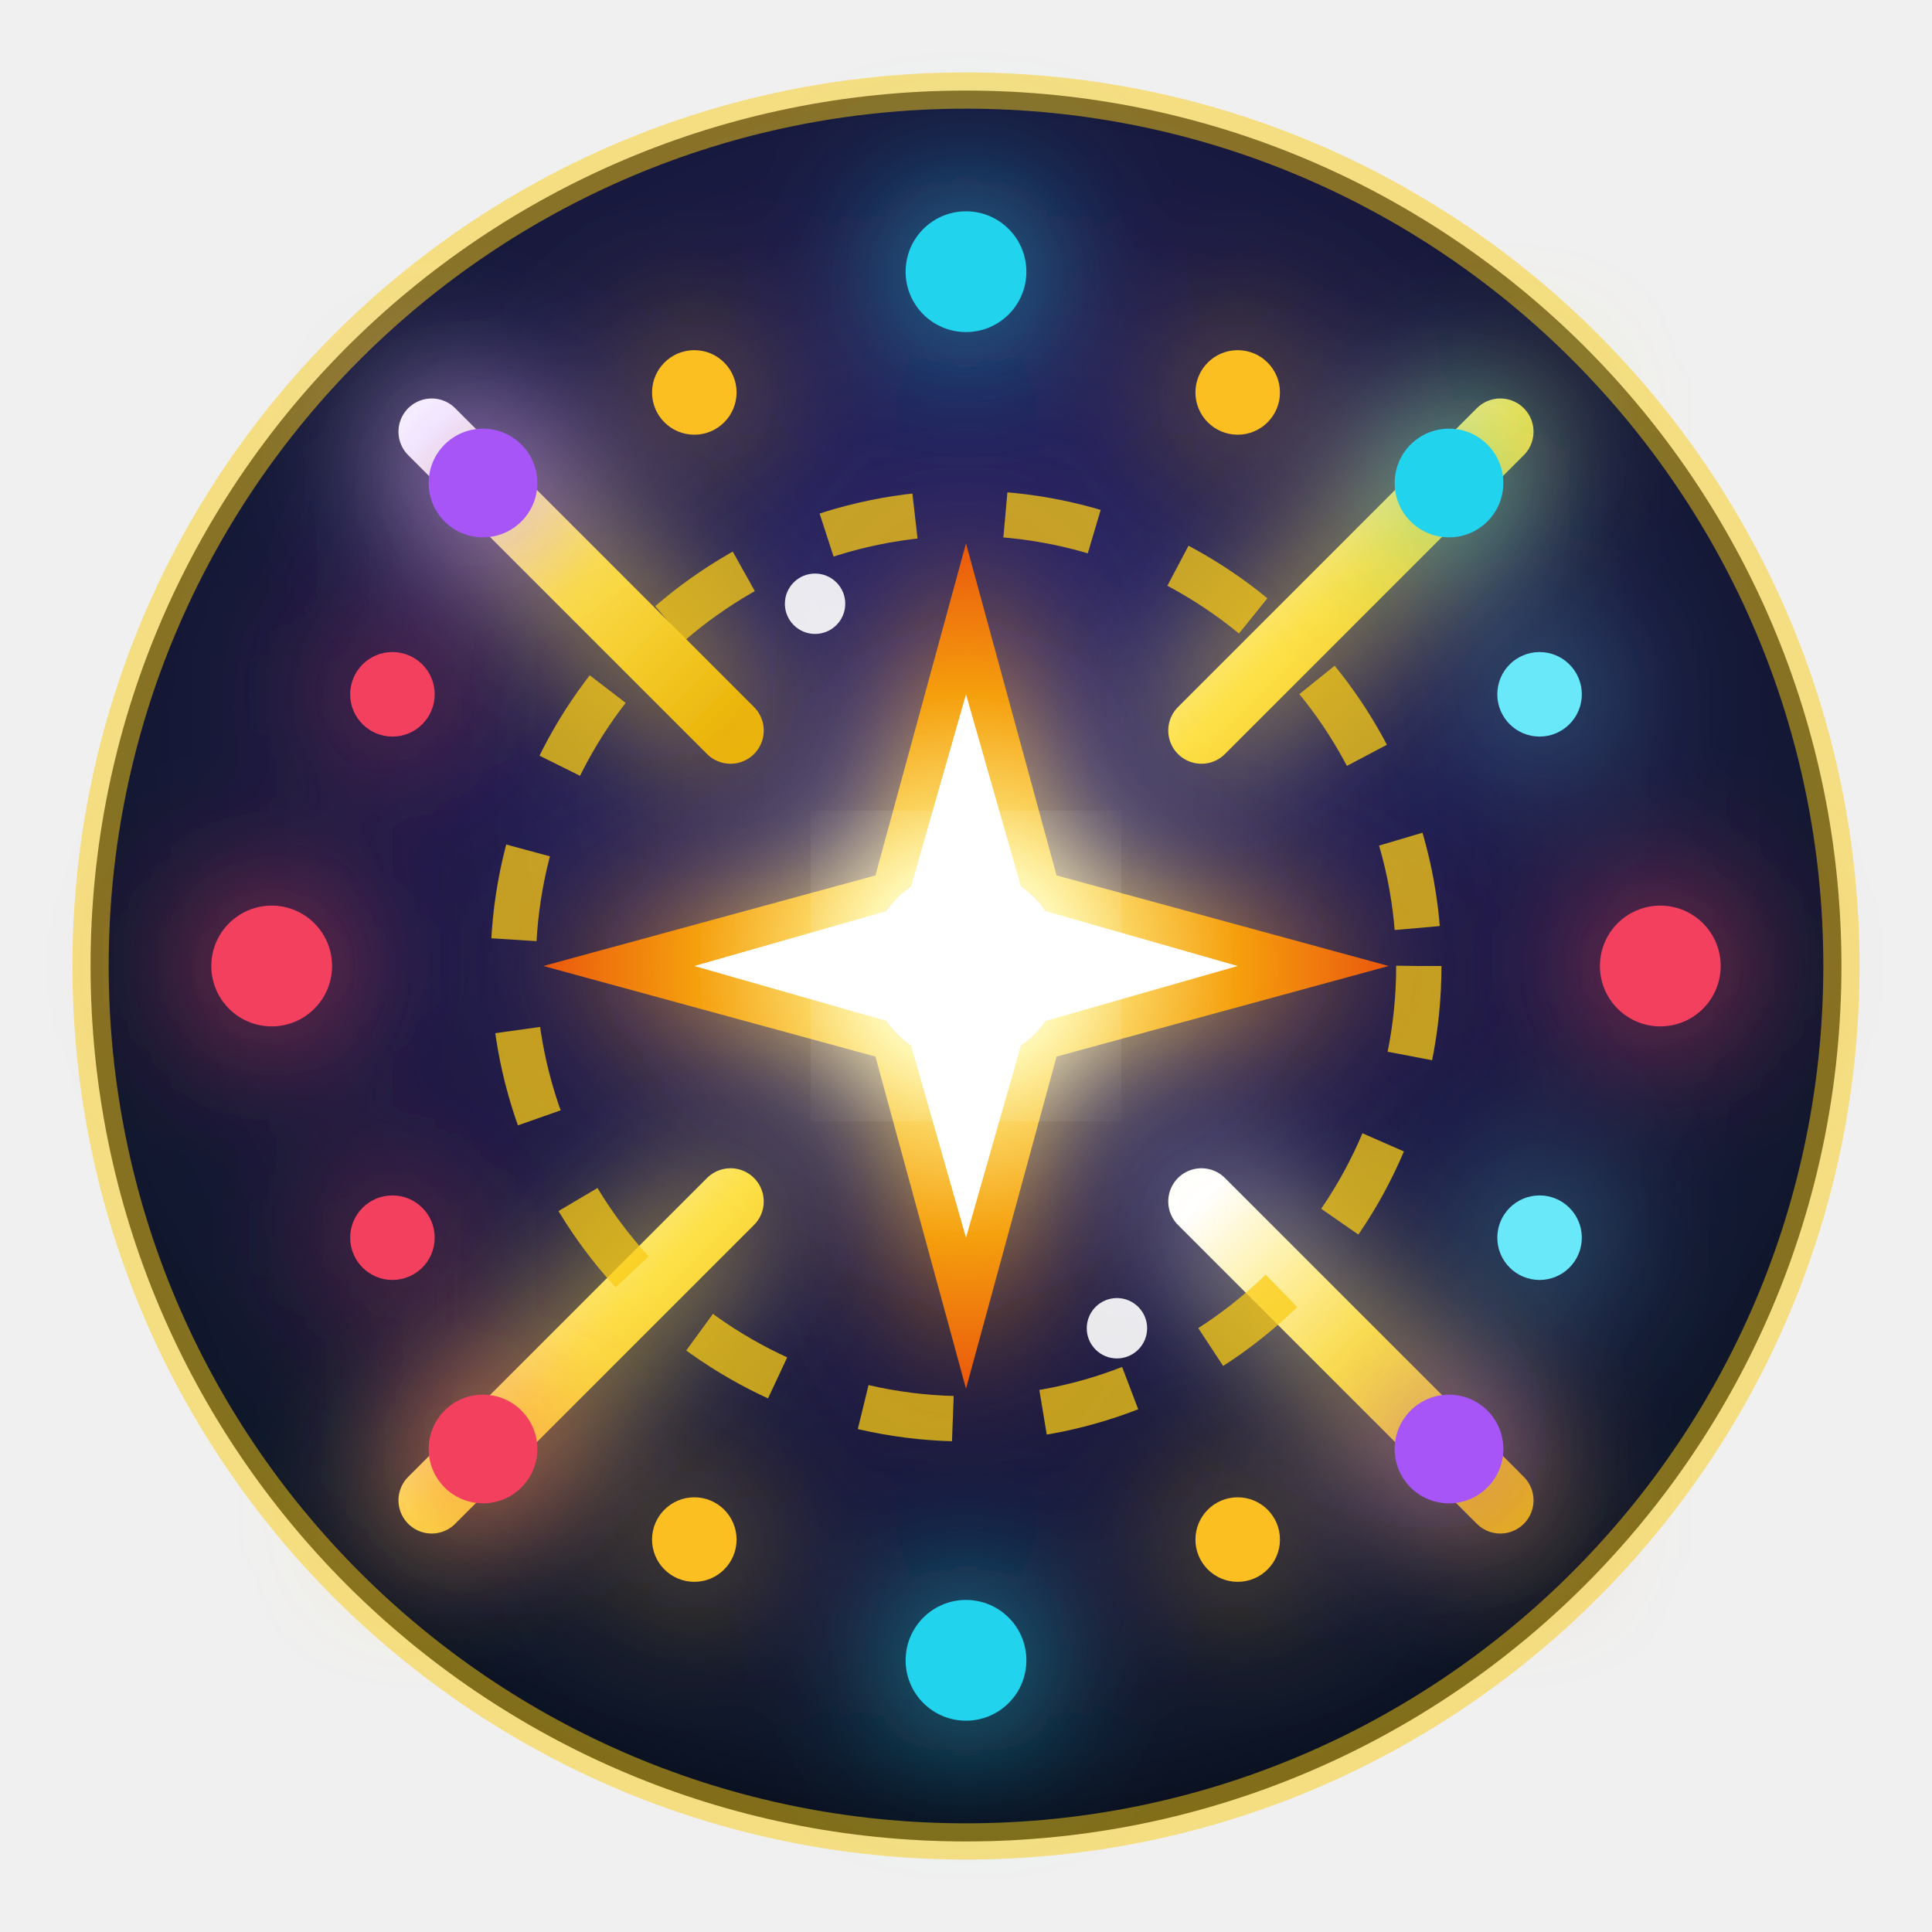
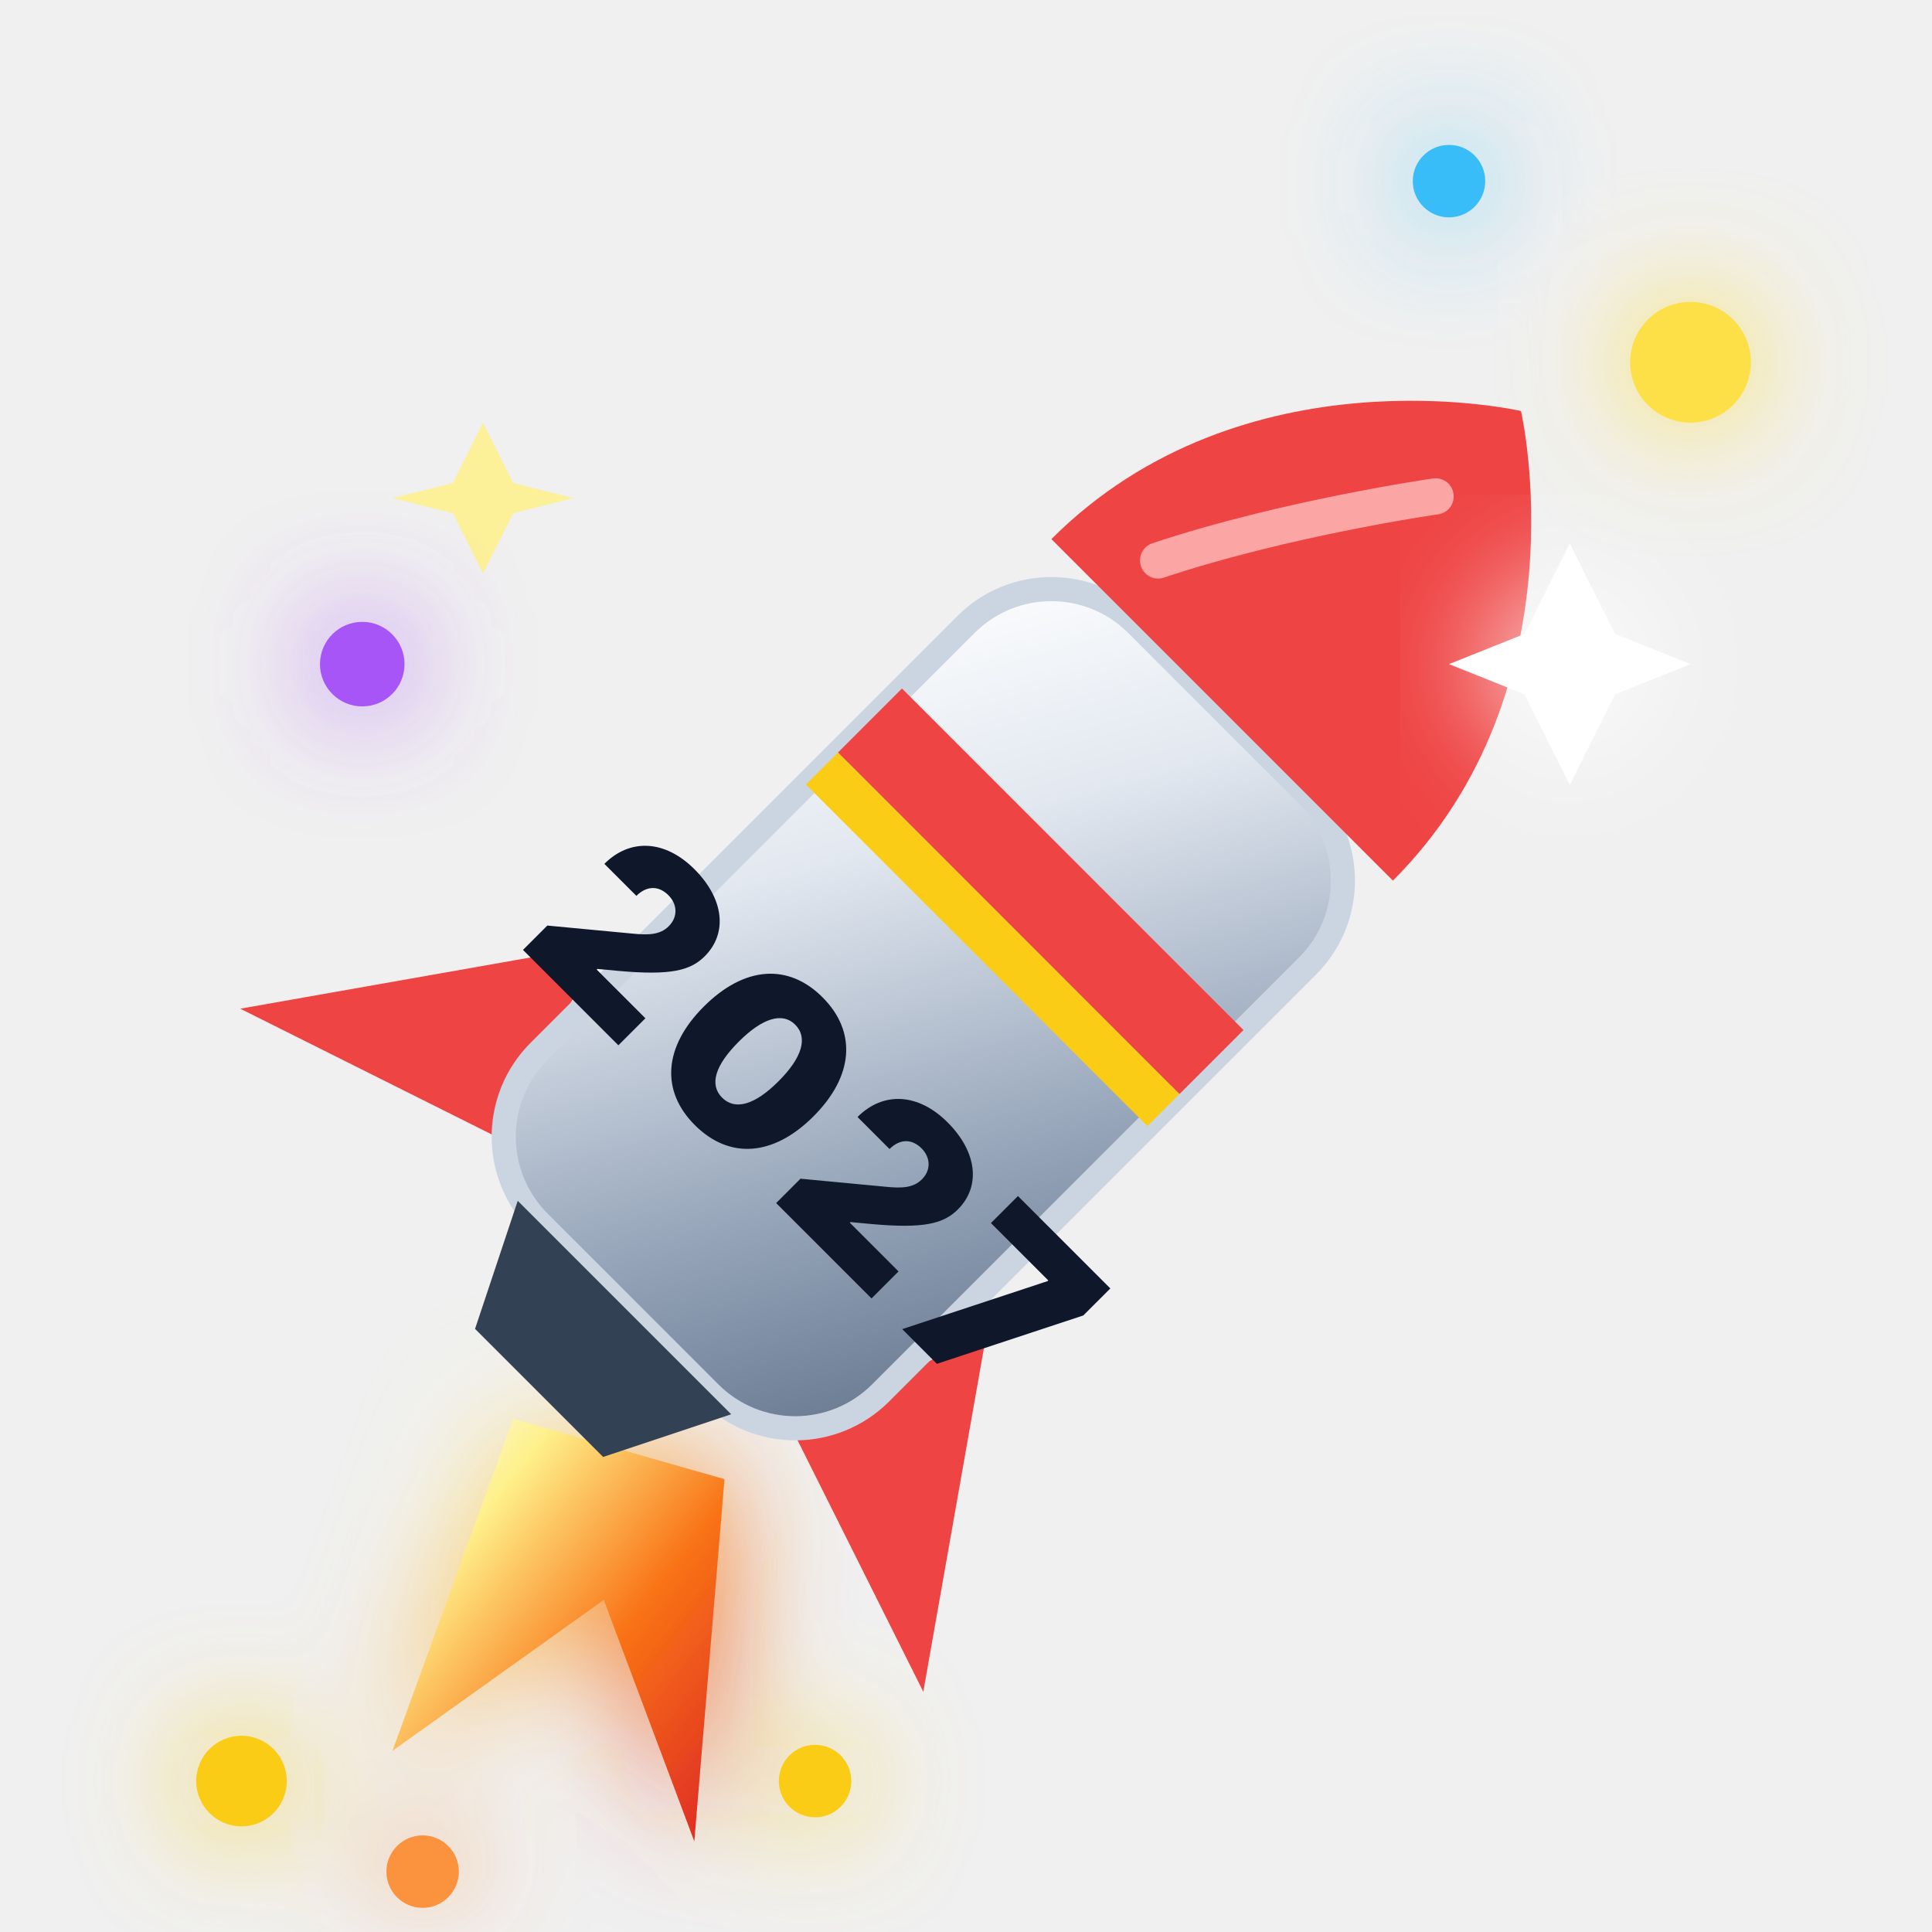
- <svg xmlns="http://www.w3.org/2000/svg" viewBox="0 0 64 64" width="64" height="64" role="img" aria-label="New Year">
+ <svg xmlns="http://www.w3.org/2000/svg" viewBox="0 0 64 64" width="64" height="64" role="img" aria-label="New Year 2027 Rocket">
  <defs>
-     <filter id="ny-glow" x="-30%" y="-30%" width="160%" height="160%">
-       <feGaussianBlur stdDeviation="2.4" result="blur" />
+     <filter id="rocket-glow" x="-20%" y="-20%" width="140%" height="140%">
+       <feGaussianBlur stdDeviation="2" result="blur" />
      <feComposite in="SourceGraphic" in2="blur" operator="over" />
    </filter>
-     <radialGradient id="ny-night" cx="50%" cy="40%" r="65%">
-       <stop offset="0%" stop-color="#312e81" />
-       <stop offset="45%" stop-color="#1e1b4b" />
-       <stop offset="85%" stop-color="#0f172a" />
-       <stop offset="100%" stop-color="#030712" />
-     </radialGradient>
-     <radialGradient id="ny-burst" cx="50%" cy="50%" r="50%">
+     <linearGradient id="rocket-hull" x1="0%" y1="0%" x2="100%" y2="100%">
+       <stop offset="0%" stop-color="#ffffff" />
+       <stop offset="30%" stop-color="#e2e8f0" />
+       <stop offset="70%" stop-color="#94a3b8" />
+       <stop offset="100%" stop-color="#64748b" />
+     </linearGradient>
+     <linearGradient id="rocket-flame" x1="0%" y1="0%" x2="100%" y2="100%">
      <stop offset="0%" stop-color="#ffffff" />
      <stop offset="25%" stop-color="#fef08a" />
-       <stop offset="65%" stop-color="#f59e0b" />
-       <stop offset="100%" stop-color="#ea580c" />
-     </radialGradient>
-     <linearGradient id="ny-gold" x1="0%" y1="0%" x2="100%" y2="100%">
-       <stop offset="0%" stop-color="#ffffff" />
-       <stop offset="50%" stop-color="#fde047" />
-       <stop offset="100%" stop-color="#eab308" />
+       <stop offset="60%" stop-color="#f97316" />
+       <stop offset="100%" stop-color="#dc2626" />
    </linearGradient>
  </defs>
-   <circle cx="32" cy="32" r="29" fill="url(#ny-night)" stroke="#facc15" stroke-width="1.2" stroke-opacity="0.5" />
-   <g stroke="url(#ny-gold)" stroke-linecap="round" filter="url(#ny-glow)">
-     <line x1="32" y1="7" x2="32" y2="21" stroke-width="2.6" />
-     <line x1="32" y1="43" x2="32" y2="57" stroke-width="2.6" />
-     <line x1="7" y1="32" x2="21" y2="32" stroke-width="2.6" />
-     <line x1="43" y1="32" x2="57" y2="32" stroke-width="2.6" />
-     <line x1="14.3" y1="14.3" x2="24.2" y2="24.2" stroke-width="2.2" />
-     <line x1="39.8" y1="39.8" x2="49.7" y2="49.7" stroke-width="2.2" />
-     <line x1="49.7" y1="14.3" x2="39.8" y2="24.2" stroke-width="2.2" />
-     <line x1="24.2" y1="39.8" x2="14.3" y2="49.7" stroke-width="2.2" />
+   <g filter="url(#rocket-glow)">
+     <polygon points="17,47 13,58 20,53 23,61 24,49" fill="url(#rocket-flame)" />
+     <circle cx="8" cy="59" r="1.5" fill="#facc15" />
+     <circle cx="14" cy="62" r="1.2" fill="#fb923c" />
+     <circle cx="27" cy="59" r="1.2" fill="#facc15" />
+     <circle cx="56" cy="12" r="2" fill="#fde047" />
+     <circle cx="48" cy="6" r="1.2" fill="#38bdf8" />
+     <circle cx="12" cy="22" r="1.4" fill="#a855f7" />
  </g>
-   <g filter="url(#ny-glow)">
-     <circle cx="32" cy="9" r="2" fill="#22d3ee" />
-     <circle cx="32" cy="55" r="2" fill="#22d3ee" />
-     <circle cx="9" cy="32" r="2" fill="#f43f5e" />
-     <circle cx="55" cy="32" r="2" fill="#f43f5e" />
-     <circle cx="16" cy="16" r="1.8" fill="#a855f7" />
-     <circle cx="48" cy="16" r="1.8" fill="#22d3ee" />
-     <circle cx="16" cy="48" r="1.8" fill="#f43f5e" />
-     <circle cx="48" cy="48" r="1.8" fill="#a855f7" />
-     <circle cx="23" cy="13" r="1.4" fill="#fbbf24" />
-     <circle cx="41" cy="13" r="1.4" fill="#fbbf24" />
-     <circle cx="51" cy="23" r="1.4" fill="#67e8f9" />
-     <circle cx="51" cy="41" r="1.4" fill="#67e8f9" />
-     <circle cx="41" cy="51" r="1.4" fill="#fbbf24" />
-     <circle cx="23" cy="51" r="1.4" fill="#fbbf24" />
-     <circle cx="13" cy="41" r="1.4" fill="#f43f5e" />
-     <circle cx="13" cy="23" r="1.4" fill="#f43f5e" />
+   <g transform="rotate(45 32 32)">
+     <polygon points="23,40 16,50 25,47" fill="#ef4444" />
+     <polygon points="41,40 48,50 39,47" fill="#ef4444" />
+     <rect x="24" y="20" width="16" height="28" rx="4" fill="url(#rocket-hull)" stroke="#cbd5e1" stroke-width="0.8" />
+     <rect x="24" y="27" width="16" height="3" fill="#ef4444" />
+     <rect x="24" y="30" width="16" height="1.5" fill="#facc15" />
+     <text x="32" y="42" font-family="system-ui, -apple-system, sans-serif" font-size="8" font-weight="900" letter-spacing="0.5" fill="#0f172a" text-anchor="middle">2027</text>
+     <path d="M24 20c0-9 8-14 8-14s8 5 8 14Z" fill="#ef4444" />
+     <path d="M27 18c2-4 5-8 5-8" fill="none" stroke="#fca5a5" stroke-width="1.2" stroke-linecap="round" />
+     <polygon points="27,48 37,48 35,52 29,52" fill="#334155" />
  </g>
-   <circle cx="32" cy="32" r="15" fill="none" stroke="#facc15" stroke-width="1.5" stroke-dasharray="3,3" opacity="0.75" />
-   <g fill="url(#ny-burst)" filter="url(#ny-glow)">
-     <polygon points="32,18 35,29 46,32 35,35 32,46 29,35 18,32 29,29" />
-   </g>
-   <polygon points="32,23 34,30 41,32 34,34 32,41 30,34 23,32 30,30" fill="#ffffff" />
-   <circle cx="32" cy="32" r="3.2" fill="#ffffff" filter="url(#ny-glow)" />
-   <circle cx="27" cy="20" r="1" fill="#ffffff" opacity="0.9" />
-   <circle cx="37" cy="44" r="1" fill="#ffffff" opacity="0.9" />
+   <polygon points="52,18 53.5,21 56,22 53.5,23 52,26 50.5,23 48,22 50.5,21" fill="#ffffff" filter="url(#rocket-glow)" />
+   <polygon points="16,14 17,16 19,16.5 17,17 16,19 15,17 13,16.5 15,16" fill="#fef08a" opacity="0.85" />
</svg>
